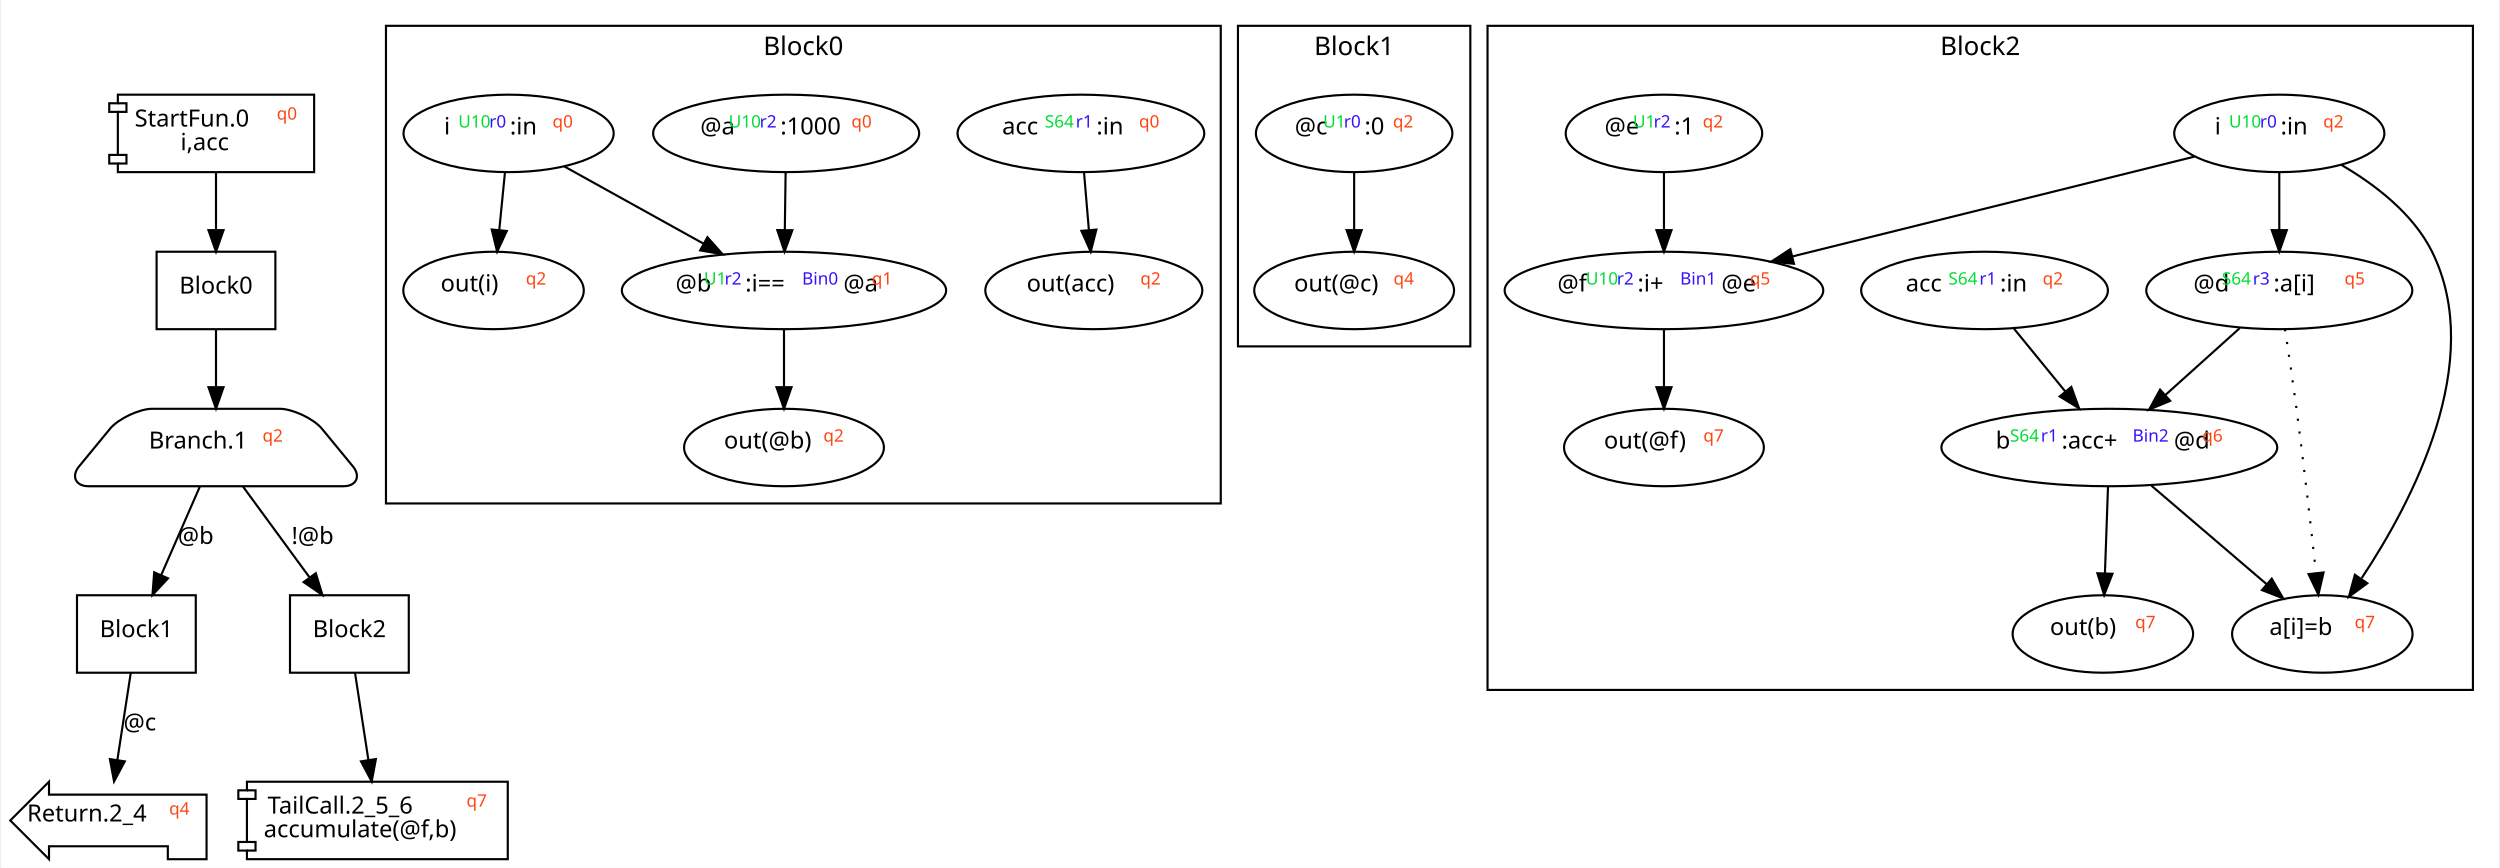
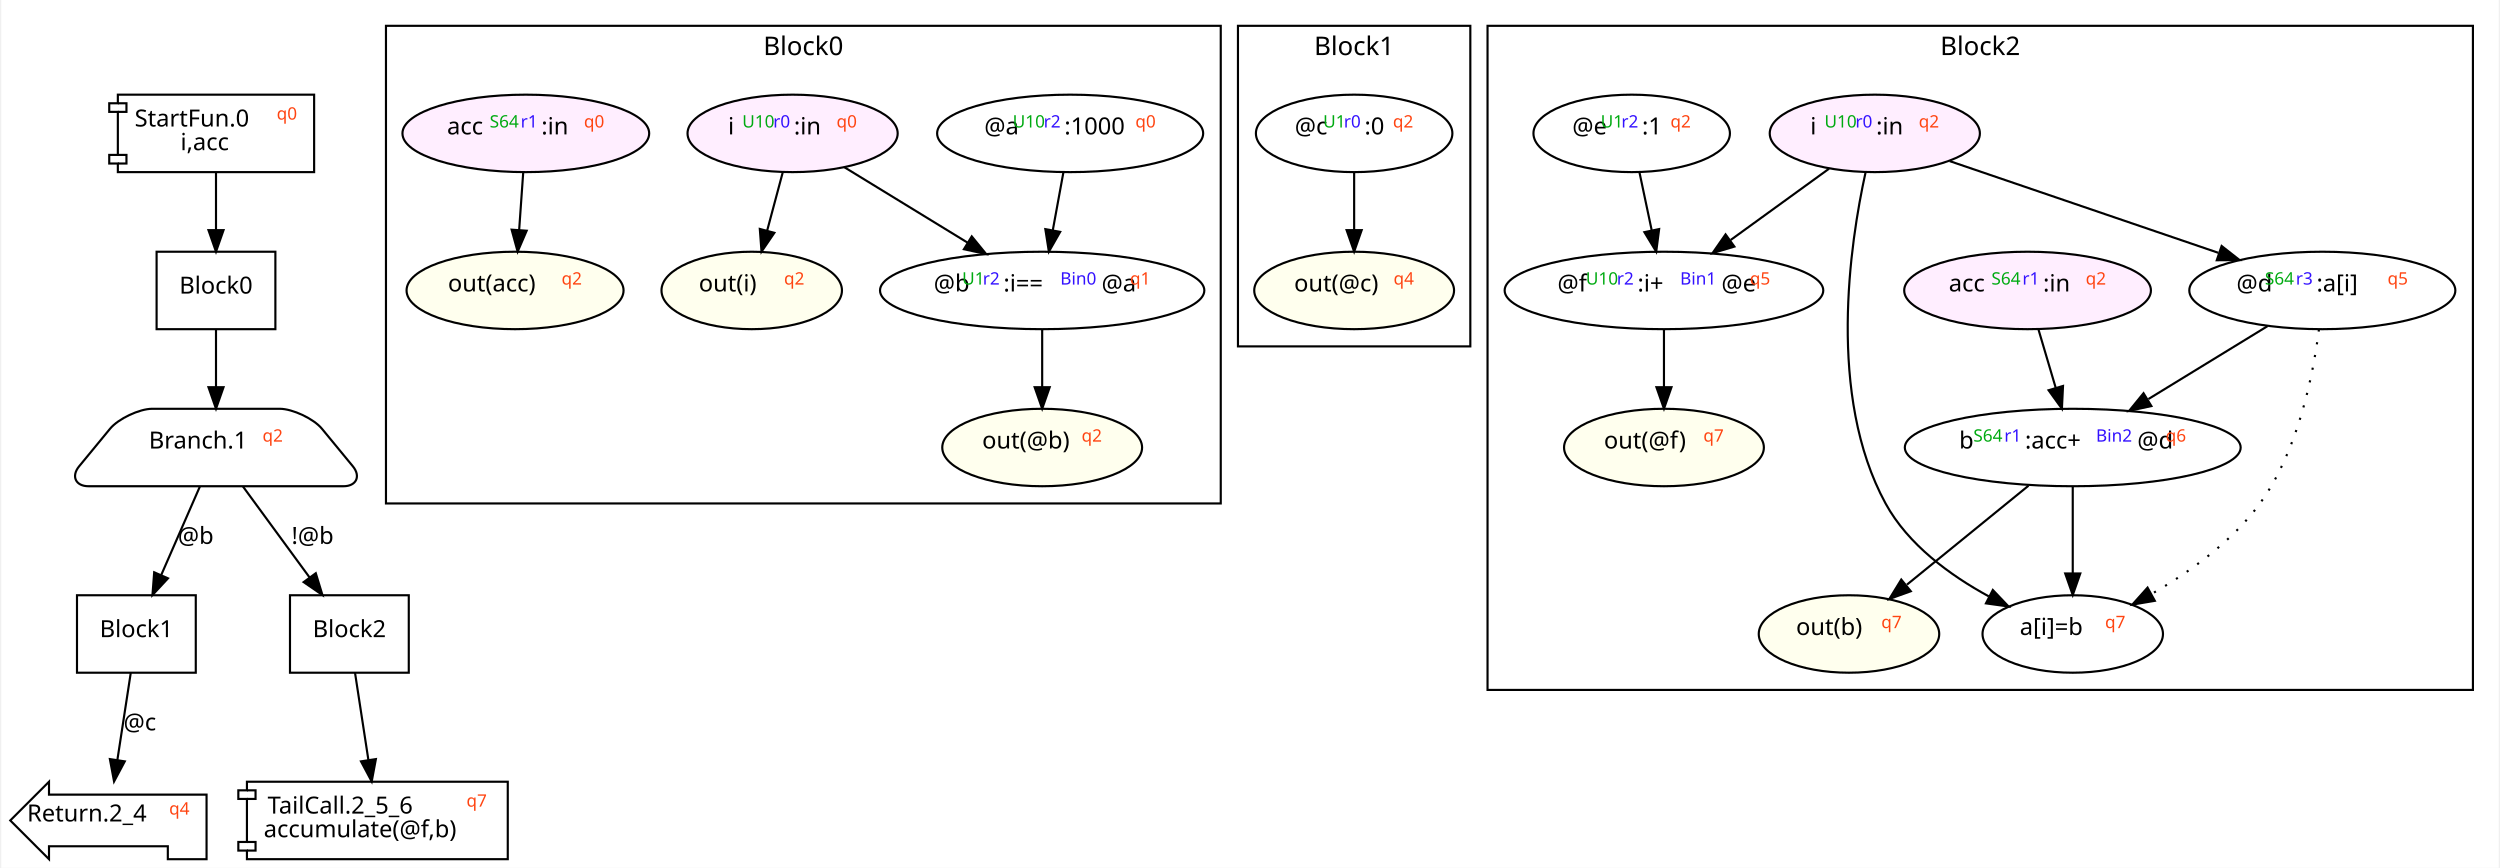
<svg xmlns="http://www.w3.org/2000/svg" width="1161pt" height="403pt" viewBox="0.00 0.00 1160.81 403.34">
  <g id="graph0" class="graph" transform="scale(1 1) rotate(0) translate(4 399.34)">
    <polygon fill="white" stroke="transparent" points="-4,4 -4,-399.34 1156.81,-399.34 1156.81,4 -4,4" />
    <g id="clust1" class="cluster">
      <polygon fill="none" stroke="black" points="174.81,-165.34 174.81,-387.34 562.81,-387.34 562.81,-165.34 174.81,-165.34" />
      <text text-anchor="middle" x="368.81" y="-373.74" font-family="Monaco" font-size="12.00">Block0</text>
    </g>
    <g id="clust2" class="cluster">
      <polygon fill="none" stroke="black" points="570.81,-238.34 570.81,-387.34 678.81,-387.34 678.81,-238.34 570.81,-238.34" />
      <text text-anchor="middle" x="624.81" y="-373.74" font-family="Monaco" font-size="12.00">Block1</text>
    </g>
    <g id="clust3" class="cluster">
      <polygon fill="none" stroke="black" points="686.81,-78.67 686.81,-387.34 1144.81,-387.34 1144.81,-78.67 686.81,-78.67" />
      <text text-anchor="middle" x="915.81" y="-373.74" font-family="Monaco" font-size="12.00">Block2</text>
    </g>
    <g id="node1" class="node">
      <polygon fill="none" stroke="black" points="141.42,-355.34 50.19,-355.34 50.19,-351.34 46.19,-351.34 46.19,-347.34 50.19,-347.34 50.19,-327.34 46.19,-327.34 46.19,-323.34 50.19,-323.34 50.19,-319.34 141.42,-319.34 141.42,-355.34" />
      <polyline fill="none" stroke="black" points="50.19,-351.34 54.19,-351.34 54.19,-347.34 50.19,-347.34 " />
      <polyline fill="none" stroke="black" points="50.19,-327.34 54.19,-327.34 54.19,-323.34 50.19,-323.34 " />
      <text text-anchor="start" x="58" y="-340.54" font-family="Monaco" font-size="11.00">StartFun.0</text>
      <text text-anchor="start" x="124.01" y="-340.54" font-family="Monaco" baseline-shift="super" font-size="8.00" fill="#ff4411">q0</text>
      <text text-anchor="start" x="79.3" y="-329.54" font-family="Monaco" font-size="11.00">i,acc</text>
    </g>
    <g id="node2" class="node">
      <polygon fill="none" stroke="black" points="123.41,-282.34 68.2,-282.34 68.2,-246.34 123.41,-246.34 123.41,-282.34" />
      <text text-anchor="middle" x="95.81" y="-262.87" font-family="Monaco" font-size="11.00">Block0</text>
    </g>
    <g id="edge1" class="edge">
      <path fill="none" stroke="black" d="M95.81,-319.15C95.81,-311.13 95.81,-301.38 95.81,-292.41" />
      <polygon fill="black" stroke="black" points="99.31,-292.37 95.81,-282.37 92.31,-292.37 99.31,-292.37" />
    </g>
    <g id="node3" class="node">
      <path fill="none" stroke="black" d="M125.41,-209.34C125.41,-209.34 66.2,-209.34 66.2,-209.34 60.2,-209.34 50.39,-204.7 46.57,-200.07 46.57,-200.07 32.19,-182.6 32.19,-182.6 28.38,-177.97 30.57,-173.34 36.57,-173.34 36.57,-173.34 155.05,-173.34 155.05,-173.34 161.05,-173.34 163.23,-177.97 159.42,-182.6 159.42,-182.6 145.04,-200.07 145.04,-200.07 141.23,-204.7 131.41,-209.34 125.41,-209.34" />
      <text text-anchor="start" x="64.6" y="-190.87" font-family="Monaco" font-size="11.00">Branch.1</text>
      <text text-anchor="start" x="117.41" y="-190.87" font-family="Monaco" baseline-shift="super" font-size="8.00" fill="#ff4411">q2</text>
    </g>
    <g id="edge2" class="edge">
      <path fill="none" stroke="black" d="M95.81,-246.15C95.81,-238.13 95.81,-228.38 95.81,-219.41" />
      <polygon fill="black" stroke="black" points="99.31,-219.37 95.81,-209.37 92.31,-219.37 99.31,-219.37" />
    </g>
    <g id="node4" class="node">
      <polygon fill="none" stroke="black" points="86.41,-122.67 31.2,-122.67 31.2,-86.67 86.41,-86.67 86.41,-122.67" />
      <text text-anchor="middle" x="58.81" y="-103.2" font-family="Monaco" font-size="11.00">Block1</text>
    </g>
    <g id="edge3" class="edge">
      <path fill="none" stroke="black" d="M88.32,-173.2C83.15,-161.38 76.19,-145.44 70.32,-132.01" />
      <polygon fill="black" stroke="black" points="73.49,-130.54 66.28,-122.78 67.08,-133.34 73.49,-130.54" />
      <text text-anchor="middle" x="86.41" y="-146.54" font-family="Monaco" font-size="11.00">@b</text>
    </g>
    <g id="node5" class="node">
      <polygon fill="none" stroke="black" points="185.41,-122.67 130.2,-122.67 130.2,-86.67 185.41,-86.67 185.41,-122.67" />
      <text text-anchor="middle" x="157.81" y="-103.2" font-family="Monaco" font-size="11.00">Block2</text>
    </g>
    <g id="edge4" class="edge">
      <path fill="none" stroke="black" d="M108.35,-173.2C117.26,-161.04 129.36,-144.51 139.37,-130.85" />
      <polygon fill="black" stroke="black" points="142.19,-132.91 145.28,-122.78 136.55,-128.78 142.19,-132.91" />
      <text text-anchor="middle" x="140.71" y="-146.54" font-family="Monaco" font-size="11.00">!@b</text>
    </g>
    <g id="node6" class="node">
      <polygon fill="none" stroke="black" points="91.42,-30 18.19,-30 18.19,-36 0.19,-18 18.19,0 18.19,-6 73.42,-6 73.42,0 91.42,0 91.42,-30" />
      <text text-anchor="start" x="8" y="-17.53" font-family="Monaco" font-size="11.00">Return.2_4</text>
      <text text-anchor="start" x="74.01" y="-17.53" font-family="Monaco" baseline-shift="super" font-size="8.00" fill="#ff4411">q4</text>
    </g>
    <g id="edge5" class="edge">
      <path fill="none" stroke="black" d="M56.18,-86.53C54.4,-74.94 52.01,-59.39 49.97,-46.13" />
      <polygon fill="black" stroke="black" points="53.41,-45.46 48.43,-36.11 46.49,-46.52 53.41,-45.46" />
      <text text-anchor="middle" x="60.41" y="-59.87" font-family="Monaco" font-size="11.00">@c</text>
    </g>
    <g id="node7" class="node">
      <polygon fill="none" stroke="black" points="231.42,-36 110.19,-36 110.19,-32 106.19,-32 106.19,-28 110.19,-28 110.19,-8 106.19,-8 106.19,-4 110.19,-4 110.19,0 231.42,0 231.42,-36" />
      <polyline fill="none" stroke="black" points="110.19,-32 114.19,-32 114.19,-28 110.19,-28 " />
      <polyline fill="none" stroke="black" points="110.19,-8 114.19,-8 114.19,-4 110.19,-4 " />
      <text text-anchor="start" x="119.8" y="-21.2" font-family="Monaco" font-size="11.00">TailCall.2_5_6</text>
      <text text-anchor="start" x="212.21" y="-21.2" font-family="Monaco" baseline-shift="super" font-size="8.00" fill="#ff4411">q7</text>
      <text text-anchor="start" x="118" y="-10.2" font-family="Monaco" font-size="11.00">accumulate(@f,b)</text>
    </g>
    <g id="edge6" class="edge">
      <path fill="none" stroke="black" d="M160.44,-86.53C162.22,-74.94 164.6,-59.39 166.64,-46.13" />
      <polygon fill="black" stroke="black" points="170.12,-46.52 168.18,-36.11 163.2,-45.46 170.12,-46.52" />
    </g>
    <g id="node8" class="node">
-       <ellipse fill="none" stroke="black" cx="503.81" cy="-264.34" rx="50.43" ry="18" />
-       <text text-anchor="start" x="472.6" y="-263.87" font-family="Monaco" font-size="11.00">out(acc)</text>
-       <text text-anchor="start" x="525.41" y="-263.87" font-family="Monaco" baseline-shift="super" font-size="8.00" fill="#ff4411">q2</text>
+       <ellipse fill="none" stroke="black" cx="492.81" cy="-337.34" rx="61.83" ry="18" />
+       <text text-anchor="start" x="452.9" y="-336.87" font-family="Monaco" font-size="11.00">@a</text>
+       <text text-anchor="start" x="466.1" y="-336.87" font-family="Monaco" baseline-shift="super" font-size="8.00" fill="#00aa11">U10</text>
+       <text text-anchor="start" x="480.5" y="-336.87" font-family="Monaco" baseline-shift="super" font-size="8.00" fill="#3311ff">r2</text>
+       <text text-anchor="start" x="490.11" y="-336.87" font-family="Monaco" font-size="11.00">:1000</text>
+       <text text-anchor="start" x="523.11" y="-336.87" font-family="Monaco" baseline-shift="super" font-size="8.00" fill="#ff4411">q0</text>
    </g>
    <g id="node9" class="node">
-       <ellipse fill="none" stroke="black" cx="497.81" cy="-337.34" rx="57.34" ry="18" />
-       <text text-anchor="start" x="461.2" y="-336.87" font-family="Monaco" font-size="11.00">acc</text>
-       <text text-anchor="start" x="481" y="-336.87" font-family="Monaco" baseline-shift="super" font-size="8.00" fill="#00dd33">S64</text>
-       <text text-anchor="start" x="495.41" y="-336.87" font-family="Monaco" baseline-shift="super" font-size="8.00" fill="#3311ff">r1</text>
-       <text text-anchor="start" x="505.01" y="-336.87" font-family="Monaco" font-size="11.00">:in</text>
-       <text text-anchor="start" x="524.81" y="-336.87" font-family="Monaco" baseline-shift="super" font-size="8.00" fill="#ff4411">q0</text>
+       <ellipse fill="none" stroke="black" cx="479.81" cy="-264.34" rx="75.37" ry="18" />
+       <text text-anchor="start" x="429.4" y="-263.87" font-family="Monaco" font-size="11.00">@b</text>
+       <text text-anchor="start" x="442.6" y="-263.87" font-family="Monaco" baseline-shift="super" font-size="8.00" fill="#00aa11">U1</text>
+       <text text-anchor="start" x="452.2" y="-263.87" font-family="Monaco" baseline-shift="super" font-size="8.00" fill="#3311ff">r2</text>
+       <text text-anchor="start" x="461.8" y="-263.87" font-family="Monaco" font-size="11.00">:i==</text>
+       <text text-anchor="start" x="488.21" y="-263.87" font-family="Monaco" baseline-shift="super" font-size="8.00" fill="#3311ff">Bin0</text>
+       <text text-anchor="start" x="507.41" y="-263.87" font-family="Monaco" font-size="11.00">@a</text>
+       <text text-anchor="start" x="520.61" y="-263.87" font-family="Monaco" baseline-shift="super" font-size="8.00" fill="#ff4411">q1</text>
    </g>
    <g id="edge7" class="edge">
-       <path fill="none" stroke="black" d="M499.26,-319.15C499.94,-311.13 500.76,-301.38 501.52,-292.41" />
-       <polygon fill="black" stroke="black" points="505.01,-292.62 502.37,-282.37 498.04,-292.04 505.01,-292.62" />
+       <path fill="none" stroke="black" d="M489.66,-319.15C488.19,-311.13 486.41,-301.38 484.76,-292.41" />
+       <polygon fill="black" stroke="black" points="488.17,-291.57 482.92,-282.37 481.28,-292.83 488.17,-291.57" />
+     </g>
+     <g id="node13" class="node">
+       <ellipse fill="#ffffee" stroke="black" cx="479.81" cy="-191.34" rx="46.44" ry="18" />
+       <text text-anchor="start" x="451.9" y="-190.87" font-family="Monaco" font-size="11.00">out(@b)</text>
+       <text text-anchor="start" x="498.11" y="-190.87" font-family="Monaco" baseline-shift="super" font-size="8.00" fill="#ff4411">q2</text>
+     </g>
+     <g id="edge8" class="edge">
+       <path fill="none" stroke="black" d="M479.81,-246.15C479.81,-238.13 479.81,-228.38 479.81,-219.41" />
+       <polygon fill="black" stroke="black" points="483.31,-219.37 479.81,-209.37 476.31,-219.37 483.31,-219.37" />
    </g>
    <g id="node10" class="node">
-       <ellipse fill="none" stroke="black" cx="231.81" cy="-337.34" rx="48.84" ry="18" />
-       <text text-anchor="start" x="201.8" y="-336.87" font-family="Monaco" font-size="11.00">i</text>
-       <text text-anchor="start" x="208.4" y="-336.87" font-family="Monaco" baseline-shift="super" font-size="8.00" fill="#00dd33">U10</text>
-       <text text-anchor="start" x="222.8" y="-336.87" font-family="Monaco" baseline-shift="super" font-size="8.00" fill="#3311ff">r0</text>
-       <text text-anchor="start" x="232.41" y="-336.87" font-family="Monaco" font-size="11.00">:in</text>
-       <text text-anchor="start" x="252.21" y="-336.87" font-family="Monaco" baseline-shift="super" font-size="8.00" fill="#ff4411">q0</text>
+       <ellipse fill="#ffffee" stroke="black" cx="234.81" cy="-264.34" rx="50.43" ry="18" />
+       <text text-anchor="start" x="203.6" y="-263.87" font-family="Monaco" font-size="11.00">out(acc)</text>
+       <text text-anchor="start" x="256.41" y="-263.87" font-family="Monaco" baseline-shift="super" font-size="8.00" fill="#ff4411">q2</text>
+     </g>
+     <g id="node11" class="node">
+       <ellipse fill="#ffffee" stroke="black" cx="344.81" cy="-264.34" rx="41.94" ry="18" />
+       <text text-anchor="start" x="320.2" y="-263.87" font-family="Monaco" font-size="11.00">out(i)</text>
+       <text text-anchor="start" x="359.81" y="-263.87" font-family="Monaco" baseline-shift="super" font-size="8.00" fill="#ff4411">q2</text>
    </g>
    <g id="node12" class="node">
-       <ellipse fill="none" stroke="black" cx="224.81" cy="-264.34" rx="41.94" ry="18" />
-       <text text-anchor="start" x="200.2" y="-263.87" font-family="Monaco" font-size="11.00">out(i)</text>
-       <text text-anchor="start" x="239.81" y="-263.87" font-family="Monaco" baseline-shift="super" font-size="8.00" fill="#ff4411">q2</text>
-     </g>
-     <g id="edge8" class="edge">
-       <path fill="none" stroke="black" d="M230.11,-319.15C229.32,-311.13 228.36,-301.38 227.47,-292.41" />
-       <polygon fill="black" stroke="black" points="230.95,-291.97 226.49,-282.37 223.98,-292.66 230.95,-291.97" />
+       <ellipse fill="#ffeeff" stroke="black" cx="363.81" cy="-337.34" rx="48.84" ry="18" />
+       <text text-anchor="start" x="333.8" y="-336.87" font-family="Monaco" font-size="11.00">i</text>
+       <text text-anchor="start" x="340.4" y="-336.87" font-family="Monaco" baseline-shift="super" font-size="8.00" fill="#00aa11">U10</text>
+       <text text-anchor="start" x="354.8" y="-336.87" font-family="Monaco" baseline-shift="super" font-size="8.00" fill="#3311ff">r0</text>
+       <text text-anchor="start" x="364.41" y="-336.87" font-family="Monaco" font-size="11.00">:in</text>
+       <text text-anchor="start" x="384.21" y="-336.87" font-family="Monaco" baseline-shift="super" font-size="8.00" fill="#ff4411">q0</text>
+     </g>
+     <g id="edge10" class="edge">
+       <path fill="none" stroke="black" d="M387.84,-321.63C404.38,-311.5 426.61,-297.9 445.07,-286.6" />
+       <polygon fill="black" stroke="black" points="447.08,-289.47 453.78,-281.26 443.43,-283.5 447.08,-289.47" />
+     </g>
+     <g id="edge11" class="edge">
+       <path fill="none" stroke="black" d="M359.21,-319.15C357.04,-311.04 354.4,-301.17 351.97,-292.11" />
+       <polygon fill="black" stroke="black" points="355.33,-291.12 349.36,-282.37 348.57,-292.93 355.33,-291.12" />
    </g>
    <g id="node14" class="node">
-       <ellipse fill="none" stroke="black" cx="359.81" cy="-264.34" rx="75.37" ry="18" />
-       <text text-anchor="start" x="309.4" y="-263.87" font-family="Monaco" font-size="11.00">@b</text>
-       <text text-anchor="start" x="322.6" y="-263.87" font-family="Monaco" baseline-shift="super" font-size="8.00" fill="#00dd33">U1</text>
-       <text text-anchor="start" x="332.2" y="-263.87" font-family="Monaco" baseline-shift="super" font-size="8.00" fill="#3311ff">r2</text>
-       <text text-anchor="start" x="341.8" y="-263.87" font-family="Monaco" font-size="11.00">:i==</text>
-       <text text-anchor="start" x="368.21" y="-263.87" font-family="Monaco" baseline-shift="super" font-size="8.00" fill="#3311ff">Bin0</text>
-       <text text-anchor="start" x="387.41" y="-263.87" font-family="Monaco" font-size="11.00">@a</text>
-       <text text-anchor="start" x="400.61" y="-263.87" font-family="Monaco" baseline-shift="super" font-size="8.00" fill="#ff4411">q1</text>
+       <ellipse fill="#ffeeff" stroke="black" cx="239.81" cy="-337.34" rx="57.34" ry="18" />
+       <text text-anchor="start" x="203.2" y="-336.87" font-family="Monaco" font-size="11.00">acc</text>
+       <text text-anchor="start" x="223" y="-336.87" font-family="Monaco" baseline-shift="super" font-size="8.00" fill="#00aa11">S64</text>
+       <text text-anchor="start" x="237.41" y="-336.87" font-family="Monaco" baseline-shift="super" font-size="8.00" fill="#3311ff">r1</text>
+       <text text-anchor="start" x="247.01" y="-336.87" font-family="Monaco" font-size="11.00">:in</text>
+       <text text-anchor="start" x="266.81" y="-336.87" font-family="Monaco" baseline-shift="super" font-size="8.00" fill="#ff4411">q0</text>
    </g>
    <g id="edge9" class="edge">
-       <path fill="none" stroke="black" d="M257.71,-321.97C276.29,-311.66 301.61,-297.62 322.38,-286.1" />
-       <polygon fill="black" stroke="black" points="324.22,-289.08 331.27,-281.17 320.83,-282.96 324.22,-289.08" />
-     </g>
-     <g id="node11" class="node">
-       <ellipse fill="none" stroke="black" cx="360.81" cy="-337.34" rx="61.83" ry="18" />
-       <text text-anchor="start" x="320.9" y="-336.87" font-family="Monaco" font-size="11.00">@a</text>
-       <text text-anchor="start" x="334.1" y="-336.87" font-family="Monaco" baseline-shift="super" font-size="8.00" fill="#00dd33">U10</text>
-       <text text-anchor="start" x="348.5" y="-336.87" font-family="Monaco" baseline-shift="super" font-size="8.00" fill="#3311ff">r2</text>
-       <text text-anchor="start" x="358.11" y="-336.87" font-family="Monaco" font-size="11.00">:1000</text>
-       <text text-anchor="start" x="391.11" y="-336.87" font-family="Monaco" baseline-shift="super" font-size="8.00" fill="#ff4411">q0</text>
-     </g>
-     <g id="edge10" class="edge">
-       <path fill="none" stroke="black" d="M360.56,-319.15C360.45,-311.13 360.31,-301.38 360.19,-292.41" />
-       <polygon fill="black" stroke="black" points="363.69,-292.32 360.05,-282.37 356.69,-292.41 363.69,-292.32" />
-     </g>
-     <g id="node13" class="node">
-       <ellipse fill="none" stroke="black" cx="359.81" cy="-191.34" rx="46.44" ry="18" />
-       <text text-anchor="start" x="331.9" y="-190.87" font-family="Monaco" font-size="11.00">out(@b)</text>
-       <text text-anchor="start" x="378.11" y="-190.87" font-family="Monaco" baseline-shift="super" font-size="8.00" fill="#ff4411">q2</text>
-     </g>
-     <g id="edge11" class="edge">
-       <path fill="none" stroke="black" d="M359.81,-246.15C359.81,-238.13 359.81,-228.38 359.81,-219.41" />
-       <polygon fill="black" stroke="black" points="363.31,-219.37 359.81,-209.37 356.31,-219.37 363.31,-219.37" />
+       <path fill="none" stroke="black" d="M238.6,-319.15C238.03,-311.13 237.34,-301.38 236.71,-292.41" />
+       <polygon fill="black" stroke="black" points="240.2,-292.1 236.01,-282.37 233.22,-292.59 240.2,-292.1" />
    </g>
    <g id="node15" class="node">
      <ellipse fill="none" stroke="black" cx="624.81" cy="-337.34" rx="45.66" ry="18" />
      <text text-anchor="start" x="597.2" y="-336.87" font-family="Monaco" font-size="11.00">@c</text>
-       <text text-anchor="start" x="610.4" y="-336.87" font-family="Monaco" baseline-shift="super" font-size="8.00" fill="#00dd33">U1</text>
+       <text text-anchor="start" x="610.4" y="-336.87" font-family="Monaco" baseline-shift="super" font-size="8.00" fill="#00aa11">U1</text>
      <text text-anchor="start" x="620.01" y="-336.87" font-family="Monaco" baseline-shift="super" font-size="8.00" fill="#3311ff">r0</text>
      <text text-anchor="start" x="629.61" y="-336.87" font-family="Monaco" font-size="11.00">:0</text>
      <text text-anchor="start" x="642.81" y="-336.87" font-family="Monaco" baseline-shift="super" font-size="8.00" fill="#ff4411">q2</text>
    </g>
    <g id="node16" class="node">
-       <ellipse fill="none" stroke="black" cx="624.81" cy="-264.34" rx="46.44" ry="18" />
+       <ellipse fill="#ffffee" stroke="black" cx="624.81" cy="-264.34" rx="46.44" ry="18" />
      <text text-anchor="start" x="596.9" y="-263.87" font-family="Monaco" font-size="11.00">out(@c)</text>
      <text text-anchor="start" x="643.11" y="-263.87" font-family="Monaco" baseline-shift="super" font-size="8.00" fill="#ff4411">q4</text>
    </g>
    <g id="edge12" class="edge">
      <path fill="none" stroke="black" d="M624.81,-319.15C624.81,-311.13 624.81,-301.38 624.81,-292.41" />
      <polygon fill="black" stroke="black" points="628.31,-292.37 624.81,-282.37 621.31,-292.37 628.31,-292.37" />
    </g>
    <g id="node17" class="node">
-       <ellipse fill="none" stroke="black" cx="768.81" cy="-337.34" rx="45.66" ry="18" />
-       <text text-anchor="start" x="741.2" y="-336.87" font-family="Monaco" font-size="11.00">@e</text>
-       <text text-anchor="start" x="754.4" y="-336.87" font-family="Monaco" baseline-shift="super" font-size="8.00" fill="#00dd33">U1</text>
-       <text text-anchor="start" x="764.01" y="-336.87" font-family="Monaco" baseline-shift="super" font-size="8.00" fill="#3311ff">r2</text>
-       <text text-anchor="start" x="773.61" y="-336.87" font-family="Monaco" font-size="11.00">:1</text>
-       <text text-anchor="start" x="786.81" y="-336.87" font-family="Monaco" baseline-shift="super" font-size="8.00" fill="#ff4411">q2</text>
-     </g>
-     <g id="node21" class="node">
+       <ellipse fill="none" stroke="black" cx="958.81" cy="-104.67" rx="41.94" ry="18" />
+       <text text-anchor="start" x="934.2" y="-104.2" font-family="Monaco" font-size="11.00">a[i]=b</text>
+       <text text-anchor="start" x="973.81" y="-104.2" font-family="Monaco" baseline-shift="super" font-size="8.00" fill="#ff4411">q7</text>
+     </g>
+     <g id="node18" class="node">
+       <ellipse fill="#ffffee" stroke="black" cx="768.81" cy="-191.34" rx="46.44" ry="18" />
+       <text text-anchor="start" x="740.9" y="-190.87" font-family="Monaco" font-size="11.00">out(@f)</text>
+       <text text-anchor="start" x="787.11" y="-190.87" font-family="Monaco" baseline-shift="super" font-size="8.00" fill="#ff4411">q7</text>
+     </g>
+     <g id="node19" class="node">
+       <ellipse fill="none" stroke="black" cx="753.81" cy="-337.34" rx="45.66" ry="18" />
+       <text text-anchor="start" x="726.2" y="-336.87" font-family="Monaco" font-size="11.00">@e</text>
+       <text text-anchor="start" x="739.4" y="-336.87" font-family="Monaco" baseline-shift="super" font-size="8.00" fill="#00aa11">U1</text>
+       <text text-anchor="start" x="749.01" y="-336.87" font-family="Monaco" baseline-shift="super" font-size="8.00" fill="#3311ff">r2</text>
+       <text text-anchor="start" x="758.61" y="-336.87" font-family="Monaco" font-size="11.00">:1</text>
+       <text text-anchor="start" x="771.81" y="-336.87" font-family="Monaco" baseline-shift="super" font-size="8.00" fill="#ff4411">q2</text>
+     </g>
+     <g id="node23" class="node">
      <ellipse fill="none" stroke="black" cx="768.81" cy="-264.34" rx="74.05" ry="18" />
      <text text-anchor="start" x="719.3" y="-263.87" font-family="Monaco" font-size="11.00">@f</text>
-       <text text-anchor="start" x="732.5" y="-263.87" font-family="Monaco" baseline-shift="super" font-size="8.00" fill="#00dd33">U10</text>
+       <text text-anchor="start" x="732.5" y="-263.87" font-family="Monaco" baseline-shift="super" font-size="8.00" fill="#00aa11">U10</text>
      <text text-anchor="start" x="746.9" y="-263.87" font-family="Monaco" baseline-shift="super" font-size="8.00" fill="#3311ff">r2</text>
      <text text-anchor="start" x="756.5" y="-263.87" font-family="Monaco" font-size="11.00">:i+</text>
      <text text-anchor="start" x="776.31" y="-263.87" font-family="Monaco" baseline-shift="super" font-size="8.00" fill="#3311ff">Bin1</text>
      <text text-anchor="start" x="795.51" y="-263.87" font-family="Monaco" font-size="11.00">@e</text>
      <text text-anchor="start" x="808.71" y="-263.87" font-family="Monaco" baseline-shift="super" font-size="8.00" fill="#ff4411">q5</text>
    </g>
-     <g id="edge13" class="edge">
-       <path fill="none" stroke="black" d="M768.81,-319.15C768.81,-311.13 768.81,-301.38 768.81,-292.41" />
-       <polygon fill="black" stroke="black" points="772.31,-292.37 768.81,-282.37 765.31,-292.37 772.31,-292.37" />
-     </g>
-     <g id="node18" class="node">
-       <ellipse fill="none" stroke="black" cx="972.81" cy="-104.67" rx="41.94" ry="18" />
-       <text text-anchor="start" x="948.2" y="-104.2" font-family="Monaco" font-size="11.00">out(b)</text>
-       <text text-anchor="start" x="987.81" y="-104.2" font-family="Monaco" baseline-shift="super" font-size="8.00" fill="#ff4411">q7</text>
-     </g>
-     <g id="node19" class="node">
-       <ellipse fill="none" stroke="black" cx="917.81" cy="-264.34" rx="57.34" ry="18" />
-       <text text-anchor="start" x="881.2" y="-263.87" font-family="Monaco" font-size="11.00">acc</text>
-       <text text-anchor="start" x="901" y="-263.87" font-family="Monaco" baseline-shift="super" font-size="8.00" fill="#00dd33">S64</text>
-       <text text-anchor="start" x="915.41" y="-263.87" font-family="Monaco" baseline-shift="super" font-size="8.00" fill="#3311ff">r1</text>
-       <text text-anchor="start" x="925.01" y="-263.87" font-family="Monaco" font-size="11.00">:in</text>
-       <text text-anchor="start" x="944.81" y="-263.87" font-family="Monaco" baseline-shift="super" font-size="8.00" fill="#ff4411">q2</text>
-     </g>
-     <g id="node23" class="node">
-       <ellipse fill="none" stroke="black" cx="975.81" cy="-191.34" rx="78.05" ry="18" />
-       <text text-anchor="start" x="923" y="-190.87" font-family="Monaco" font-size="11.00">b</text>
-       <text text-anchor="start" x="929.6" y="-190.87" font-family="Monaco" baseline-shift="super" font-size="8.00" fill="#00dd33">S64</text>
-       <text text-anchor="start" x="944" y="-190.87" font-family="Monaco" baseline-shift="super" font-size="8.00" fill="#3311ff">r1</text>
-       <text text-anchor="start" x="953.6" y="-190.87" font-family="Monaco" font-size="11.00">:acc+</text>
-       <text text-anchor="start" x="986.61" y="-190.87" font-family="Monaco" baseline-shift="super" font-size="8.00" fill="#3311ff">Bin2</text>
-       <text text-anchor="start" x="1005.81" y="-190.87" font-family="Monaco" font-size="11.00">@d</text>
-       <text text-anchor="start" x="1019.01" y="-190.87" font-family="Monaco" baseline-shift="super" font-size="8.00" fill="#ff4411">q6</text>
-     </g>
-     <g id="edge14" class="edge">
-       <path fill="none" stroke="black" d="M931.55,-246.51C938.67,-237.8 947.5,-226.98 955.4,-217.32" />
-       <polygon fill="black" stroke="black" points="958.14,-219.49 961.76,-209.54 952.72,-215.07 958.14,-219.49" />
+     <g id="edge16" class="edge">
+       <path fill="none" stroke="black" d="M757.44,-319.15C759.13,-311.13 761.19,-301.38 763.09,-292.41" />
+       <polygon fill="black" stroke="black" points="766.57,-292.87 765.21,-282.37 759.72,-291.43 766.57,-292.87" />
    </g>
    <g id="node20" class="node">
-       <ellipse fill="none" stroke="black" cx="1074.81" cy="-104.67" rx="41.94" ry="18" />
-       <text text-anchor="start" x="1050.2" y="-104.2" font-family="Monaco" font-size="11.00">a[i]=b</text>
-       <text text-anchor="start" x="1089.81" y="-104.2" font-family="Monaco" baseline-shift="super" font-size="8.00" fill="#ff4411">q7</text>
+       <ellipse fill="#ffffee" stroke="black" cx="854.81" cy="-104.67" rx="41.94" ry="18" />
+       <text text-anchor="start" x="830.2" y="-104.2" font-family="Monaco" font-size="11.00">out(b)</text>
+       <text text-anchor="start" x="869.81" y="-104.2" font-family="Monaco" baseline-shift="super" font-size="8.00" fill="#ff4411">q7</text>
+     </g>
+     <g id="node21" class="node">
+       <ellipse fill="#ffeeff" stroke="black" cx="866.81" cy="-337.34" rx="48.84" ry="18" />
+       <text text-anchor="start" x="836.8" y="-336.87" font-family="Monaco" font-size="11.00">i</text>
+       <text text-anchor="start" x="843.4" y="-336.87" font-family="Monaco" baseline-shift="super" font-size="8.00" fill="#00aa11">U10</text>
+       <text text-anchor="start" x="857.8" y="-336.87" font-family="Monaco" baseline-shift="super" font-size="8.00" fill="#3311ff">r0</text>
+       <text text-anchor="start" x="867.41" y="-336.87" font-family="Monaco" font-size="11.00">:in</text>
+       <text text-anchor="start" x="887.21" y="-336.87" font-family="Monaco" baseline-shift="super" font-size="8.00" fill="#ff4411">q2</text>
+     </g>
+     <g id="edge20" class="edge">
+       <path fill="none" stroke="black" d="M862.47,-319C855.34,-286.55 844.5,-215.4 871.81,-165.34 882.26,-146.17 901.85,-131.91 919.79,-122.15" />
+       <polygon fill="black" stroke="black" points="921.66,-125.13 928.97,-117.45 918.47,-118.9 921.66,-125.13" />
+     </g>
+     <g id="edge21" class="edge">
+       <path fill="none" stroke="black" d="M845.54,-320.93C832.18,-311.25 814.71,-298.59 799.81,-287.8" />
+       <polygon fill="black" stroke="black" points="801.54,-284.73 791.39,-281.7 797.44,-290.4 801.54,-284.73" />
+     </g>
+     <g id="node24" class="node">
+       <ellipse fill="none" stroke="black" cx="1074.81" cy="-264.34" rx="61.83" ry="18" />
+       <text text-anchor="start" x="1034.9" y="-263.87" font-family="Monaco" font-size="11.00">@d</text>
+       <text text-anchor="start" x="1048.1" y="-263.87" font-family="Monaco" baseline-shift="super" font-size="8.00" fill="#00aa11">S64</text>
+       <text text-anchor="start" x="1062.5" y="-263.87" font-family="Monaco" baseline-shift="super" font-size="8.00" fill="#3311ff">r3</text>
+       <text text-anchor="start" x="1072.11" y="-263.87" font-family="Monaco" font-size="11.00">:a[i]</text>
+       <text text-anchor="start" x="1105.11" y="-263.87" font-family="Monaco" baseline-shift="super" font-size="8.00" fill="#ff4411">q5</text>
+     </g>
+     <g id="edge19" class="edge">
+       <path fill="none" stroke="black" d="M901.62,-324.45C935.81,-312.78 988.24,-294.89 1026.46,-281.84" />
+       <polygon fill="black" stroke="black" points="1028.01,-285.01 1036.34,-278.47 1025.75,-278.38 1028.01,-285.01" />
    </g>
    <g id="node22" class="node">
-       <ellipse fill="none" stroke="black" cx="768.81" cy="-191.34" rx="46.44" ry="18" />
-       <text text-anchor="start" x="740.9" y="-190.87" font-family="Monaco" font-size="11.00">out(@f)</text>
-       <text text-anchor="start" x="787.11" y="-190.87" font-family="Monaco" baseline-shift="super" font-size="8.00" fill="#ff4411">q7</text>
-     </g>
-     <g id="edge15" class="edge">
+       <ellipse fill="#ffeeff" stroke="black" cx="937.81" cy="-264.34" rx="57.34" ry="18" />
+       <text text-anchor="start" x="901.2" y="-263.87" font-family="Monaco" font-size="11.00">acc</text>
+       <text text-anchor="start" x="921" y="-263.87" font-family="Monaco" baseline-shift="super" font-size="8.00" fill="#00aa11">S64</text>
+       <text text-anchor="start" x="935.41" y="-263.87" font-family="Monaco" baseline-shift="super" font-size="8.00" fill="#3311ff">r1</text>
+       <text text-anchor="start" x="945.01" y="-263.87" font-family="Monaco" font-size="11.00">:in</text>
+       <text text-anchor="start" x="964.81" y="-263.87" font-family="Monaco" baseline-shift="super" font-size="8.00" fill="#ff4411">q2</text>
+     </g>
+     <g id="node25" class="node">
+       <ellipse fill="none" stroke="black" cx="958.81" cy="-191.34" rx="78.05" ry="18" />
+       <text text-anchor="start" x="906" y="-190.87" font-family="Monaco" font-size="11.00">b</text>
+       <text text-anchor="start" x="912.6" y="-190.87" font-family="Monaco" baseline-shift="super" font-size="8.00" fill="#00aa11">S64</text>
+       <text text-anchor="start" x="927" y="-190.87" font-family="Monaco" baseline-shift="super" font-size="8.00" fill="#3311ff">r1</text>
+       <text text-anchor="start" x="936.6" y="-190.87" font-family="Monaco" font-size="11.00">:acc+</text>
+       <text text-anchor="start" x="969.61" y="-190.87" font-family="Monaco" baseline-shift="super" font-size="8.00" fill="#3311ff">Bin2</text>
+       <text text-anchor="start" x="988.81" y="-190.87" font-family="Monaco" font-size="11.00">@d</text>
+       <text text-anchor="start" x="1002.01" y="-190.87" font-family="Monaco" baseline-shift="super" font-size="8.00" fill="#ff4411">q6</text>
+     </g>
+     <g id="edge18" class="edge">
+       <path fill="none" stroke="black" d="M942.89,-246.15C945.29,-238.04 948.21,-228.17 950.89,-219.11" />
+       <polygon fill="black" stroke="black" points="954.29,-219.95 953.77,-209.37 947.58,-217.96 954.29,-219.95" />
+     </g>
+     <g id="edge17" class="edge">
      <path fill="none" stroke="black" d="M768.81,-246.15C768.81,-238.13 768.81,-228.38 768.81,-219.41" />
      <polygon fill="black" stroke="black" points="772.31,-219.37 768.81,-209.37 765.31,-219.37 772.31,-219.37" />
    </g>
-     <g id="edge16" class="edge">
-       <path fill="none" stroke="black" d="M975.2,-173.2C974.79,-161.61 974.24,-146.06 973.77,-132.8" />
-       <polygon fill="black" stroke="black" points="977.26,-132.65 973.41,-122.78 970.27,-132.89 977.26,-132.65" />
-     </g>
-     <g id="edge17" class="edge">
-       <path fill="none" stroke="black" d="M995.37,-173.61C1010.67,-160.52 1032.09,-142.2 1048.83,-127.89" />
-       <polygon fill="black" stroke="black" points="1051.3,-130.38 1056.62,-121.22 1046.75,-125.06 1051.3,-130.38" />
-     </g>
-     <g id="node24" class="node">
-       <ellipse fill="none" stroke="black" cx="1054.81" cy="-337.34" rx="48.84" ry="18" />
-       <text text-anchor="start" x="1024.8" y="-336.87" font-family="Monaco" font-size="11.00">i</text>
-       <text text-anchor="start" x="1031.4" y="-336.87" font-family="Monaco" baseline-shift="super" font-size="8.00" fill="#00dd33">U10</text>
-       <text text-anchor="start" x="1045.8" y="-336.87" font-family="Monaco" baseline-shift="super" font-size="8.00" fill="#3311ff">r0</text>
-       <text text-anchor="start" x="1055.41" y="-336.87" font-family="Monaco" font-size="11.00">:in</text>
-       <text text-anchor="start" x="1075.21" y="-336.87" font-family="Monaco" baseline-shift="super" font-size="8.00" fill="#ff4411">q2</text>
-     </g>
-     <g id="edge18" class="edge">
-       <path fill="none" stroke="black" d="M1083.7,-322.66C1099.25,-313.6 1117,-300.1 1125.81,-282.34 1151.06,-231.4 1116.5,-165.84 1093.12,-130.65" />
-       <polygon fill="black" stroke="black" points="1095.71,-128.24 1087.17,-121.97 1089.94,-132.2 1095.71,-128.24" />
-     </g>
-     <g id="edge19" class="edge">
-       <path fill="none" stroke="black" d="M1015.34,-326.54C966.98,-314.54 884.59,-294.08 828.48,-280.15" />
-       <polygon fill="black" stroke="black" points="829.22,-276.73 818.67,-277.72 827.53,-283.52 829.22,-276.73" />
-     </g>
-     <g id="node25" class="node">
-       <ellipse fill="none" stroke="black" cx="1054.81" cy="-264.34" rx="61.83" ry="18" />
-       <text text-anchor="start" x="1014.9" y="-263.87" font-family="Monaco" font-size="11.00">@d</text>
-       <text text-anchor="start" x="1028.1" y="-263.87" font-family="Monaco" baseline-shift="super" font-size="8.00" fill="#00dd33">S64</text>
-       <text text-anchor="start" x="1042.5" y="-263.87" font-family="Monaco" baseline-shift="super" font-size="8.00" fill="#3311ff">r3</text>
-       <text text-anchor="start" x="1052.11" y="-263.87" font-family="Monaco" font-size="11.00">:a[i]</text>
-       <text text-anchor="start" x="1085.11" y="-263.87" font-family="Monaco" baseline-shift="super" font-size="8.00" fill="#ff4411">q5</text>
-     </g>
-     <g id="edge20" class="edge">
-       <path fill="none" stroke="black" d="M1054.81,-319.15C1054.81,-311.13 1054.81,-301.38 1054.81,-292.41" />
-       <polygon fill="black" stroke="black" points="1058.31,-292.37 1054.81,-282.37 1051.31,-292.37 1058.31,-292.37" />
-     </g>
    <g id="edge22" class="edge">
-       <path fill="none" stroke="black" stroke-dasharray="1,5" d="M1057.47,-246.33C1059.09,-235.71 1061.17,-221.74 1062.81,-209.34 1066.22,-183.49 1069.58,-153.94 1071.88,-133.02" />
-       <polygon fill="black" stroke="black" points="1075.38,-133.25 1072.98,-122.93 1068.42,-132.49 1075.38,-133.25" />
-     </g>
-     <g id="edge21" class="edge">
-       <path fill="none" stroke="black" d="M1036.48,-246.87C1026.19,-237.62 1013.17,-225.91 1001.83,-215.72" />
-       <polygon fill="black" stroke="black" points="1004.08,-213.04 994.3,-208.96 999.4,-218.25 1004.08,-213.04" />
+       <path fill="none" stroke="black" stroke-dasharray="1,5" d="M1073.24,-246.22C1070.59,-225.36 1063.65,-189.88 1045.81,-165.34 1032.87,-147.55 1012.93,-133.32 995.41,-123.23" />
+       <polygon fill="black" stroke="black" points="996.96,-120.09 986.51,-118.33 993.58,-126.22 996.96,-120.09" />
+     </g>
+     <g id="edge13" class="edge">
+       <path fill="none" stroke="black" d="M1049.35,-247.76C1033.11,-237.81 1011.83,-224.79 993.98,-213.87" />
+       <polygon fill="black" stroke="black" points="995.36,-210.61 985.01,-208.37 991.71,-216.58 995.36,-210.61" />
+     </g>
+     <g id="edge14" class="edge">
+       <path fill="none" stroke="black" d="M958.81,-173.2C958.81,-161.61 958.81,-146.06 958.81,-132.8" />
+       <polygon fill="black" stroke="black" points="962.31,-132.78 958.81,-122.78 955.31,-132.78 962.31,-132.78" />
+     </g>
+     <g id="edge15" class="edge">
+       <path fill="none" stroke="black" d="M938.26,-173.61C922.08,-160.44 899.4,-141.97 881.76,-127.62" />
+       <polygon fill="black" stroke="black" points="883.53,-124.54 873.56,-120.94 879.11,-129.97 883.53,-124.54" />
    </g>
  </g>
</svg>
